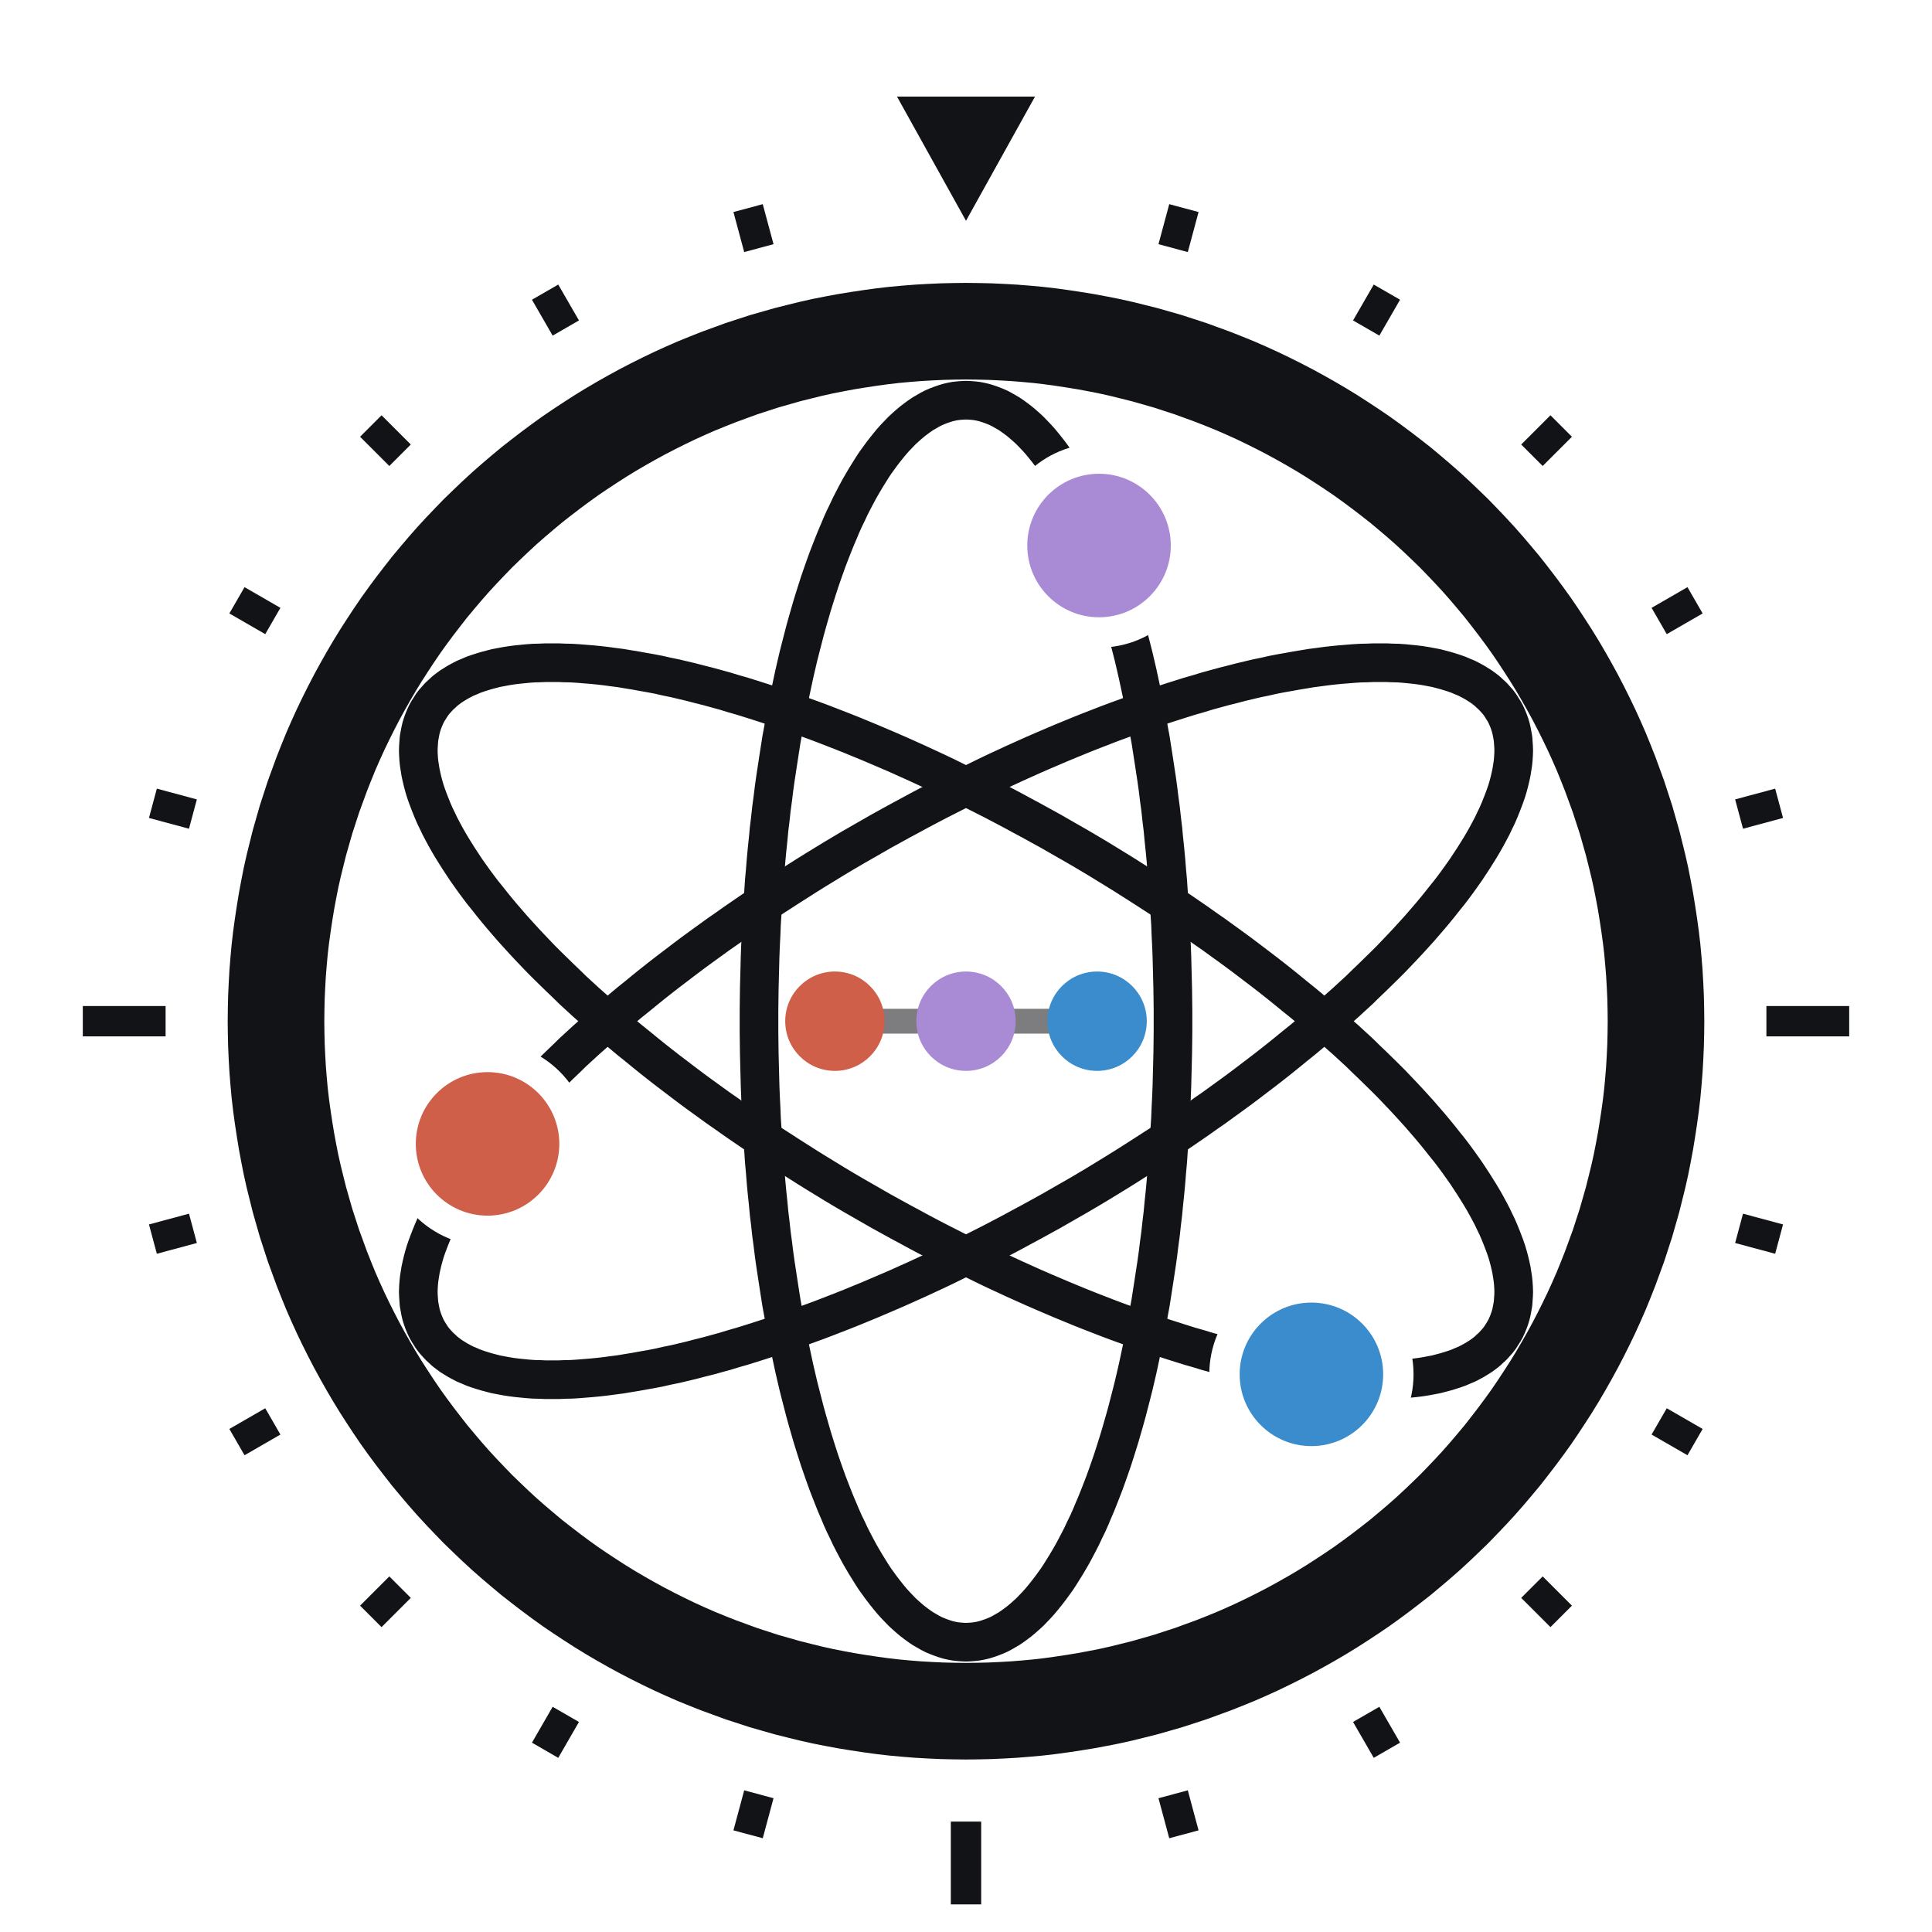
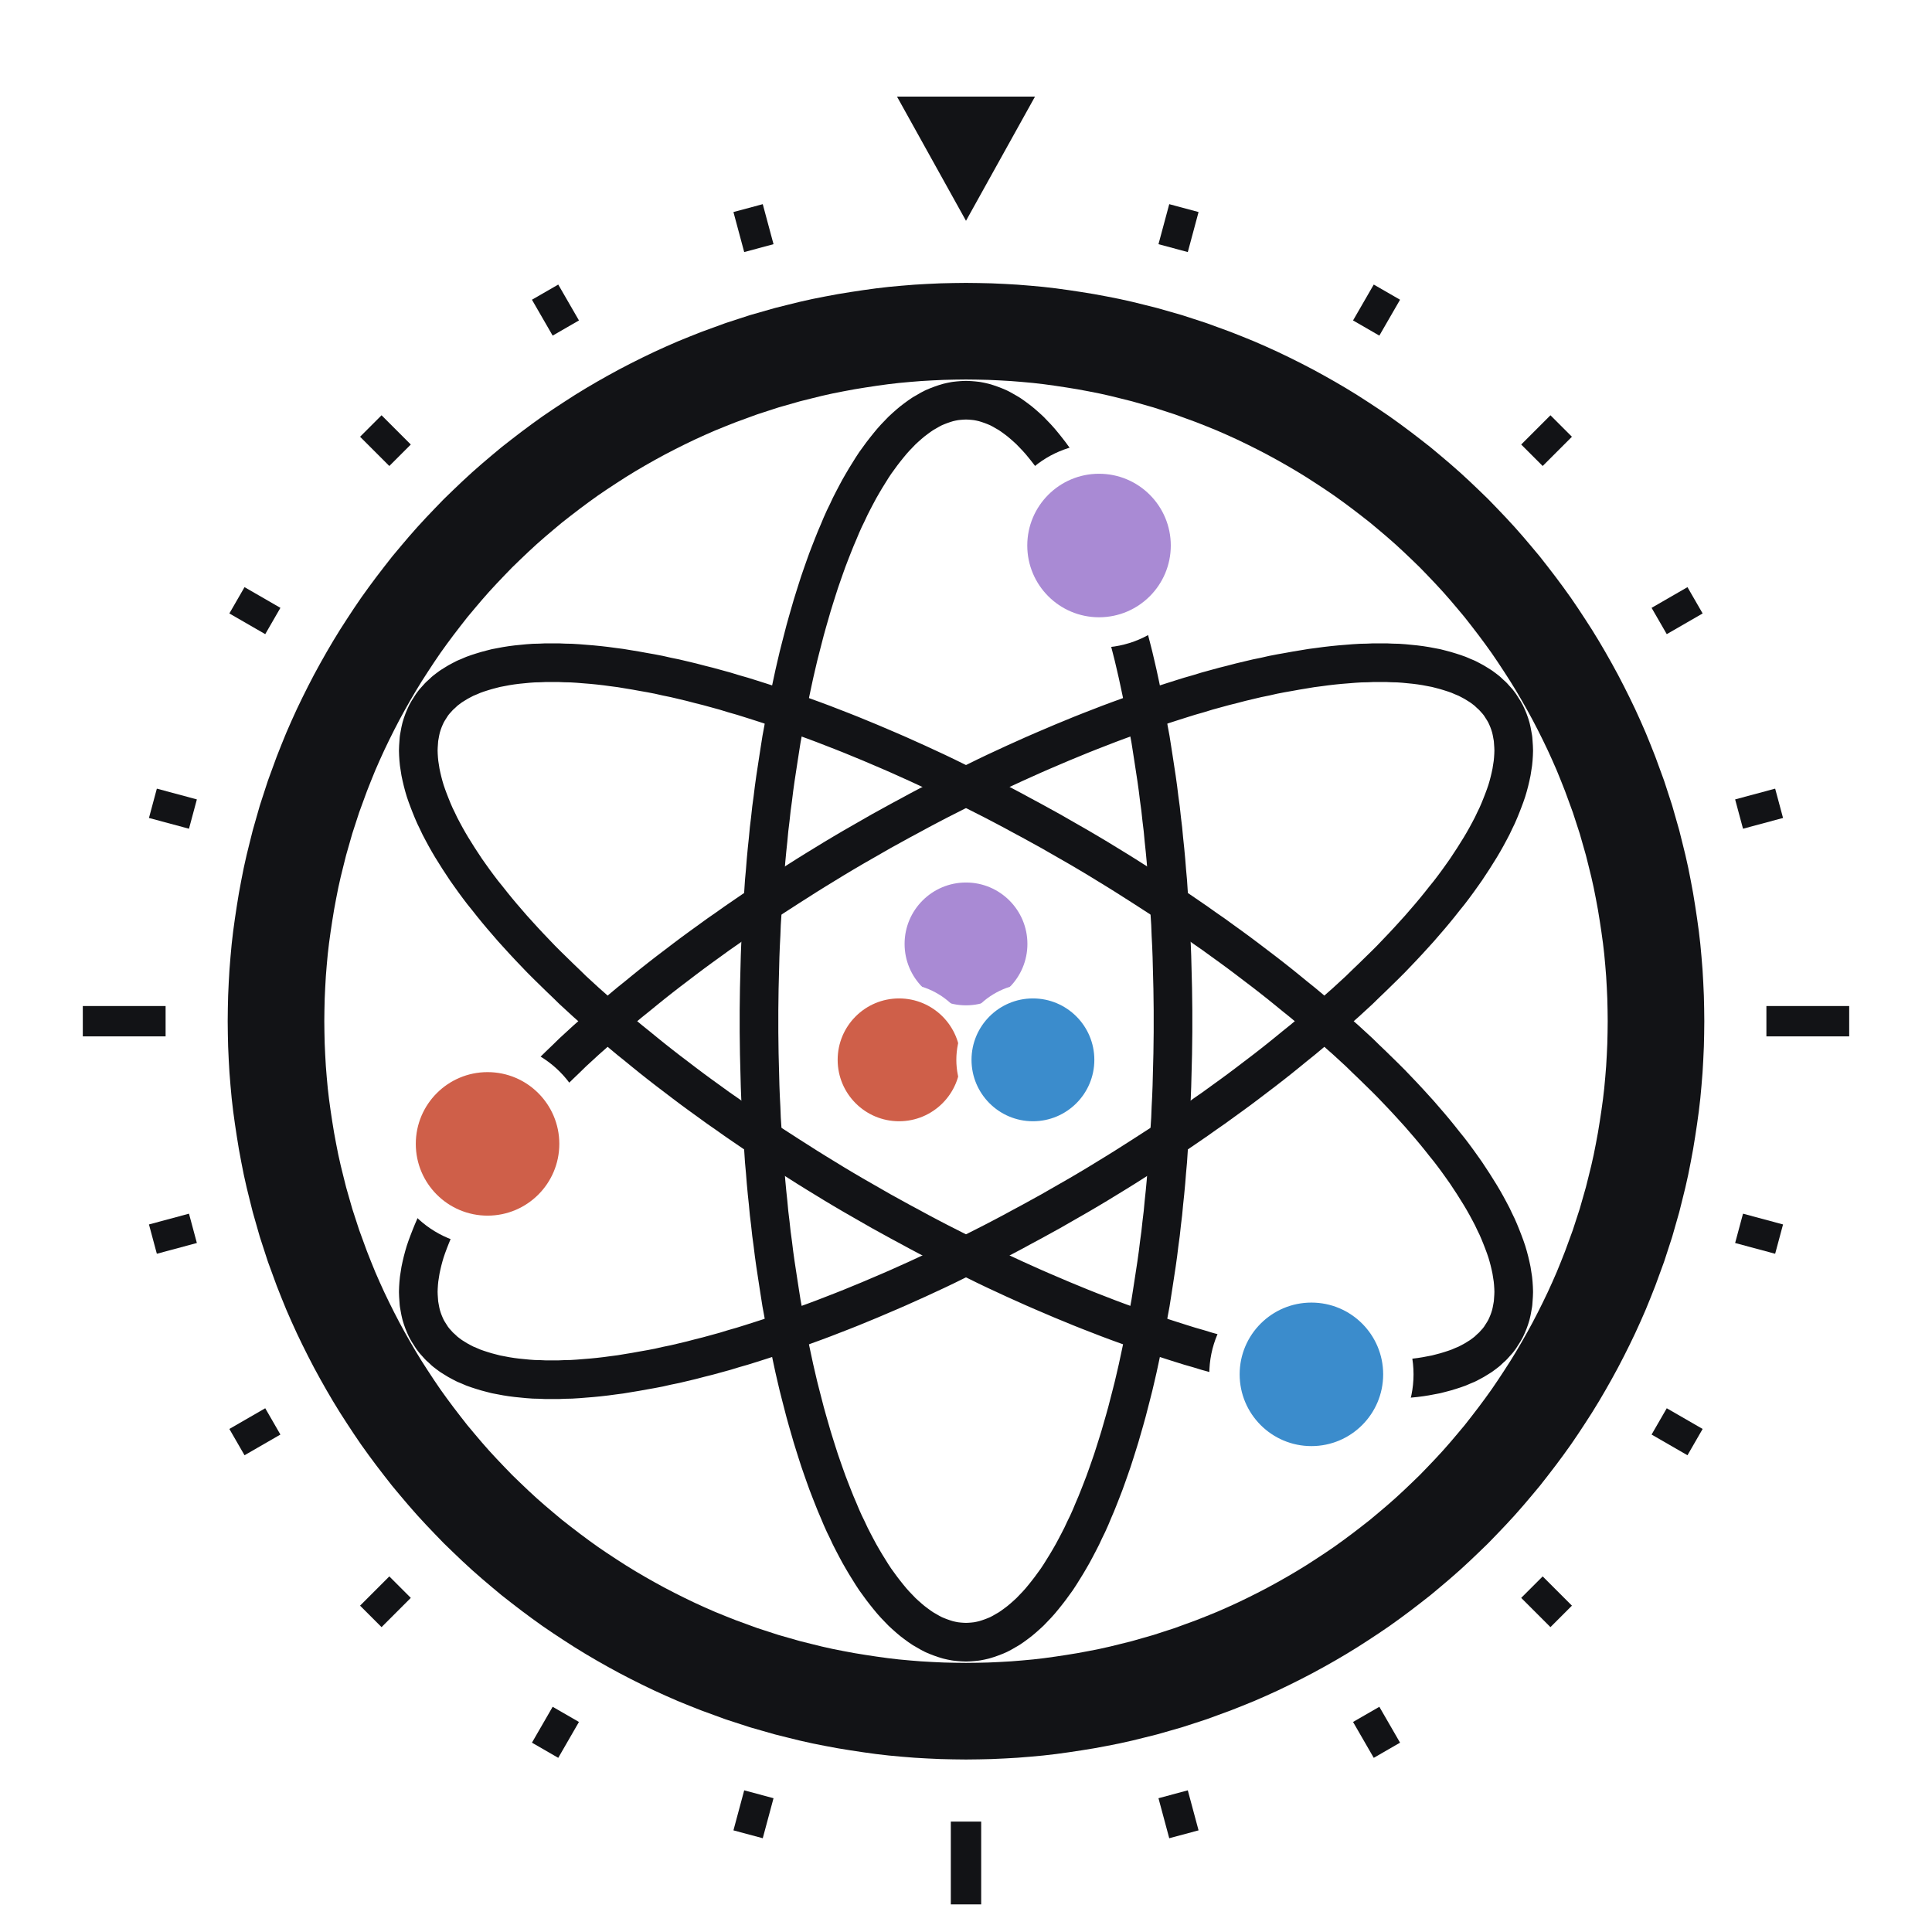
<svg xmlns="http://www.w3.org/2000/svg" viewBox="30 0 140 140" width="512" height="512">
  <rect x="30" y="0" width="140" height="140" fill="#ffffff" />
  <path d="M100 16L95 7H105Z" fill="#121316" fill-rule="evenodd" />
  <path d="M150.00 74.00L149.99 74.87L149.97 75.74L149.93 76.62L149.88 77.49L149.81 78.36L149.73 79.23L149.63 80.09L149.51 80.96L149.38 81.82L149.24 82.68L149.08 83.54L148.91 84.40L148.72 85.25L148.51 86.10L148.30 86.94L148.06 87.78L147.82 88.62L147.55 89.45L147.28 90.28L146.98 91.10L146.68 91.92L146.36 92.73L146.03 93.54L145.68 94.34L145.32 95.13L144.94 95.92L144.55 96.70L144.15 97.47L143.73 98.24L143.30 99.00L142.86 99.75L142.40 100.50L141.93 101.23L141.45 101.96L140.96 102.68L140.45 103.39L139.93 104.09L139.40 104.78L138.86 105.47L138.30 106.14L137.74 106.80L137.16 107.46L136.57 108.10L135.97 108.73L135.36 109.36L134.73 109.97L134.10 110.57L133.46 111.16L132.80 111.74L132.14 112.30L131.47 112.86L130.78 113.40L130.09 113.93L129.39 114.45L128.68 114.96L127.96 115.45L127.23 115.93L126.50 116.40L125.75 116.86L125.00 117.30L124.24 117.73L123.47 118.15L122.70 118.55L121.92 118.94L121.13 119.32L120.34 119.68L119.54 120.03L118.73 120.36L117.92 120.68L117.10 120.98L116.28 121.28L115.45 121.55L114.62 121.82L113.78 122.06L112.94 122.30L112.10 122.51L111.25 122.72L110.40 122.91L109.54 123.08L108.68 123.24L107.82 123.38L106.96 123.51L106.09 123.63L105.23 123.73L104.36 123.81L103.49 123.88L102.62 123.93L101.74 123.97L100.87 123.99L100.00 124.00L99.13 123.99L98.26 123.97L97.38 123.93L96.51 123.88L95.64 123.81L94.77 123.73L93.91 123.63L93.04 123.51L92.18 123.38L91.32 123.24L90.46 123.08L89.60 122.91L88.75 122.72L87.90 122.51L87.06 122.30L86.22 122.06L85.38 121.82L84.55 121.55L83.72 121.28L82.90 120.98L82.08 120.68L81.27 120.36L80.46 120.03L79.66 119.68L78.87 119.32L78.08 118.94L77.30 118.55L76.53 118.15L75.76 117.73L75.00 117.30L74.25 116.86L73.50 116.40L72.77 115.93L72.04 115.45L71.32 114.96L70.61 114.45L69.91 113.93L69.22 113.40L68.53 112.86L67.86 112.30L67.20 111.74L66.54 111.16L65.90 110.57L65.27 109.97L64.64 109.36L64.03 108.73L63.43 108.10L62.84 107.46L62.26 106.80L61.70 106.14L61.14 105.47L60.60 104.78L60.07 104.09L59.55 103.39L59.04 102.68L58.55 101.96L58.07 101.23L57.60 100.50L57.14 99.75L56.70 99.00L56.27 98.24L55.85 97.47L55.45 96.70L55.06 95.92L54.68 95.13L54.32 94.34L53.97 93.54L53.64 92.73L53.32 91.92L53.02 91.10L52.72 90.28L52.45 89.45L52.18 88.62L51.94 87.78L51.70 86.94L51.49 86.10L51.28 85.25L51.09 84.40L50.92 83.54L50.76 82.68L50.62 81.82L50.49 80.96L50.37 80.09L50.27 79.23L50.19 78.36L50.12 77.49L50.07 76.62L50.03 75.74L50.01 74.87L50.00 74.00L50.01 73.13L50.03 72.26L50.07 71.38L50.12 70.51L50.19 69.64L50.27 68.77L50.37 67.91L50.49 67.04L50.62 66.18L50.76 65.32L50.92 64.46L51.09 63.60L51.28 62.75L51.49 61.90L51.70 61.06L51.94 60.22L52.18 59.38L52.45 58.55L52.72 57.72L53.02 56.90L53.32 56.08L53.64 55.27L53.97 54.46L54.32 53.66L54.68 52.87L55.06 52.08L55.45 51.30L55.85 50.53L56.27 49.76L56.70 49.00L57.14 48.25L57.60 47.50L58.07 46.77L58.55 46.04L59.04 45.32L59.55 44.61L60.07 43.91L60.60 43.22L61.14 42.53L61.70 41.86L62.26 41.20L62.84 40.54L63.43 39.90L64.03 39.27L64.64 38.64L65.27 38.03L65.90 37.43L66.54 36.84L67.20 36.26L67.86 35.70L68.53 35.14L69.22 34.60L69.91 34.07L70.61 33.55L71.32 33.04L72.04 32.55L72.77 32.07L73.50 31.60L74.25 31.14L75.00 30.70L75.76 30.27L76.53 29.85L77.30 29.45L78.08 29.06L78.87 28.68L79.66 28.32L80.46 27.97L81.27 27.64L82.08 27.32L82.90 27.02L83.72 26.72L84.55 26.45L85.38 26.18L86.22 25.94L87.06 25.70L87.90 25.49L88.75 25.28L89.60 25.09L90.46 24.92L91.32 24.76L92.18 24.62L93.04 24.49L93.91 24.37L94.77 24.27L95.64 24.19L96.51 24.12L97.38 24.07L98.26 24.03L99.13 24.01L100.00 24.00L100.87 24.01L101.74 24.03L102.62 24.07L103.49 24.12L104.36 24.19L105.23 24.27L106.09 24.37L106.96 24.49L107.82 24.62L108.68 24.76L109.54 24.92L110.40 25.09L111.25 25.28L112.10 25.49L112.94 25.70L113.78 25.94L114.62 26.18L115.45 26.45L116.28 26.72L117.10 27.02L117.92 27.32L118.73 27.64L119.54 27.97L120.34 28.32L121.13 28.68L121.92 29.06L122.70 29.45L123.47 29.85L124.24 30.27L125.00 30.70L125.75 31.14L126.50 31.60L127.23 32.07L127.96 32.55L128.68 33.04L129.39 33.55L130.09 34.07L130.78 34.60L131.47 35.14L132.14 35.70L132.80 36.26L133.46 36.84L134.10 37.43L134.73 38.03L135.36 38.64L135.97 39.27L136.57 39.90L137.16 40.54L137.74 41.20L138.30 41.86L138.86 42.53L139.40 43.22L139.93 43.91L140.45 44.61L140.96 45.32L141.45 46.04L141.93 46.77L142.40 47.50L142.86 48.25L143.30 49.00L143.73 49.76L144.15 50.53L144.55 51.30L144.94 52.08L145.32 52.87L145.68 53.66L146.03 54.46L146.36 55.27L146.68 56.08L146.98 56.90L147.28 57.72L147.55 58.55L147.82 59.38L148.06 60.22L148.30 61.06L148.51 61.90L148.72 62.75L148.91 63.60L149.08 64.46L149.24 65.32L149.38 66.18L149.51 67.04L149.63 67.91L149.73 68.77L149.81 69.64L149.88 70.51L149.93 71.38L149.97 72.26L149.99 73.13Z" fill="none" stroke="#121316" stroke-width="7" stroke-linejoin="round" />
  <path d="M138.97 96.50L138.83 96.72L138.69 96.94L138.53 97.15L138.35 97.35L138.17 97.55L137.97 97.73L137.77 97.92L137.55 98.09L137.32 98.26L137.08 98.41L136.82 98.57L136.56 98.71L136.29 98.85L136.00 98.97L135.70 99.10L135.39 99.21L135.08 99.31L134.75 99.41L134.41 99.50L134.06 99.59L133.69 99.66L133.32 99.73L132.94 99.79L132.55 99.84L132.15 99.88L131.74 99.92L131.32 99.95L130.89 99.96L130.45 99.98L130.00 99.98L129.54 99.98L129.08 99.96L128.60 99.95L128.11 99.92L127.62 99.88L127.12 99.84L126.61 99.79L126.09 99.73L125.57 99.66L125.03 99.59L124.49 99.50L123.94 99.41L123.39 99.31L122.82 99.21L122.25 99.10L121.68 98.97L121.09 98.85L120.50 98.71L119.91 98.57L119.30 98.41L118.70 98.26L118.08 98.09L117.46 97.92L116.84 97.73L116.21 97.55L115.57 97.35L114.94 97.15L114.29 96.94L113.64 96.72L112.99 96.50L112.33 96.27L111.67 96.03L111.01 95.79L110.34 95.54L109.67 95.28L109.00 95.02L108.32 94.75L107.64 94.47L106.96 94.19L106.28 93.90L105.60 93.61L104.91 93.31L104.22 93.00L103.53 92.69L102.84 92.37L102.15 92.05L101.46 91.72L100.77 91.38L100.07 91.04L99.38 90.70L98.69 90.35L98.00 90.00L97.31 89.64L96.61 89.27L95.93 88.90L95.24 88.53L94.55 88.15L93.86 87.77L93.18 87.38L92.50 86.99L91.82 86.60L91.14 86.20L90.47 85.80L89.80 85.39L89.13 84.98L88.47 84.57L87.81 84.15L87.15 83.73L86.50 83.31L85.85 82.89L85.20 82.46L84.56 82.03L83.93 81.60L83.29 81.16L82.67 80.72L82.05 80.29L81.43 79.84L80.82 79.40L80.22 78.96L79.62 78.51L79.03 78.06L78.45 77.62L77.87 77.17L77.30 76.72L76.73 76.26L76.18 75.81L75.62 75.36L75.08 74.91L74.55 74.45L74.02 74.00L73.50 73.55L72.99 73.09L72.48 72.64L71.99 72.19L71.50 71.74L71.03 71.28L70.56 70.83L70.10 70.38L69.65 69.94L69.20 69.49L68.77 69.04L68.35 68.60L67.94 68.16L67.53 67.71L67.14 67.28L66.76 66.84L66.38 66.40L66.02 65.97L65.67 65.54L65.33 65.11L64.99 64.69L64.67 64.27L64.36 63.85L64.06 63.43L63.77 63.02L63.50 62.61L63.23 62.20L62.98 61.80L62.73 61.40L62.50 61.01L62.28 60.62L62.07 60.23L61.87 59.85L61.69 59.47L61.51 59.10L61.35 58.73L61.20 58.36L61.06 58.00L60.93 57.65L60.81 57.30L60.71 56.96L60.62 56.62L60.54 56.28L60.47 55.95L60.42 55.63L60.37 55.31L60.34 55.00L60.32 54.69L60.31 54.39L60.32 54.10L60.34 53.81L60.36 53.53L60.41 53.25L60.46 52.98L60.52 52.72L60.60 52.46L60.69 52.21L60.79 51.97L60.90 51.73L61.03 51.50L61.17 51.28L61.31 51.06L61.47 50.85L61.65 50.65L61.83 50.45L62.03 50.27L62.23 50.08L62.45 49.91L62.68 49.74L62.92 49.59L63.18 49.43L63.44 49.29L63.71 49.15L64.00 49.03L64.30 48.90L64.61 48.79L64.92 48.69L65.25 48.59L65.59 48.50L65.94 48.41L66.31 48.34L66.68 48.27L67.06 48.21L67.45 48.16L67.85 48.12L68.26 48.08L68.68 48.05L69.11 48.04L69.55 48.02L70.00 48.02L70.46 48.02L70.92 48.04L71.40 48.05L71.89 48.08L72.38 48.12L72.88 48.16L73.39 48.21L73.91 48.27L74.43 48.34L74.97 48.41L75.51 48.50L76.06 48.59L76.61 48.69L77.18 48.79L77.75 48.90L78.32 49.03L78.91 49.15L79.50 49.29L80.09 49.43L80.70 49.59L81.30 49.74L81.92 49.91L82.54 50.08L83.16 50.27L83.79 50.45L84.43 50.65L85.06 50.85L85.71 51.06L86.36 51.28L87.01 51.50L87.67 51.73L88.33 51.97L88.99 52.21L89.66 52.46L90.33 52.72L91.00 52.98L91.68 53.25L92.36 53.53L93.04 53.81L93.72 54.10L94.40 54.39L95.09 54.69L95.78 55.00L96.47 55.31L97.16 55.63L97.85 55.95L98.54 56.28L99.23 56.62L99.93 56.96L100.62 57.30L101.31 57.65L102.00 58.00L102.69 58.36L103.39 58.73L104.07 59.10L104.76 59.47L105.45 59.85L106.14 60.23L106.82 60.62L107.50 61.01L108.18 61.40L108.86 61.80L109.53 62.20L110.20 62.61L110.87 63.02L111.53 63.43L112.19 63.85L112.85 64.27L113.50 64.69L114.15 65.11L114.80 65.54L115.44 65.97L116.07 66.40L116.71 66.84L117.33 67.28L117.95 67.71L118.57 68.16L119.18 68.60L119.78 69.04L120.38 69.49L120.97 69.94L121.55 70.38L122.13 70.83L122.70 71.28L123.27 71.74L123.82 72.19L124.38 72.64L124.92 73.09L125.45 73.55L125.98 74.00L126.50 74.45L127.01 74.91L127.52 75.36L128.01 75.81L128.50 76.26L128.97 76.72L129.44 77.17L129.90 77.62L130.35 78.06L130.80 78.51L131.23 78.96L131.65 79.40L132.06 79.84L132.47 80.29L132.86 80.72L133.24 81.16L133.62 81.60L133.98 82.03L134.33 82.46L134.67 82.89L135.01 83.31L135.33 83.73L135.64 84.15L135.94 84.57L136.23 84.98L136.50 85.39L136.77 85.80L137.02 86.20L137.27 86.60L137.50 86.99L137.72 87.38L137.93 87.77L138.13 88.15L138.31 88.53L138.49 88.90L138.65 89.27L138.80 89.64L138.94 90.00L139.07 90.35L139.19 90.70L139.29 91.04L139.38 91.38L139.46 91.72L139.53 92.05L139.58 92.37L139.63 92.69L139.66 93.00L139.68 93.31L139.69 93.61L139.68 93.90L139.66 94.19L139.64 94.47L139.59 94.75L139.54 95.02L139.48 95.28L139.40 95.54L139.31 95.79L139.21 96.03L139.10 96.27Z" fill="none" stroke="#121316" stroke-width="2.8" stroke-linejoin="round" />
  <path d="M138.97 51.50L139.10 51.73L139.21 51.97L139.31 52.21L139.40 52.46L139.48 52.72L139.54 52.98L139.59 53.25L139.64 53.53L139.66 53.81L139.68 54.10L139.69 54.39L139.68 54.69L139.66 55.00L139.63 55.31L139.58 55.63L139.53 55.95L139.46 56.28L139.38 56.62L139.29 56.96L139.19 57.30L139.07 57.65L138.94 58.00L138.80 58.36L138.65 58.73L138.49 59.10L138.31 59.47L138.13 59.85L137.93 60.23L137.72 60.62L137.50 61.01L137.27 61.40L137.02 61.80L136.77 62.20L136.50 62.61L136.23 63.02L135.94 63.43L135.64 63.85L135.33 64.27L135.01 64.69L134.67 65.11L134.33 65.54L133.98 65.97L133.62 66.40L133.24 66.84L132.86 67.28L132.47 67.71L132.06 68.16L131.65 68.60L131.23 69.04L130.80 69.49L130.35 69.94L129.90 70.38L129.44 70.83L128.97 71.28L128.50 71.74L128.01 72.19L127.52 72.64L127.01 73.09L126.50 73.55L125.98 74.00L125.45 74.45L124.92 74.91L124.38 75.36L123.82 75.81L123.27 76.26L122.70 76.72L122.13 77.17L121.55 77.62L120.97 78.06L120.38 78.51L119.78 78.96L119.18 79.40L118.57 79.84L117.95 80.29L117.33 80.72L116.71 81.16L116.07 81.60L115.44 82.03L114.80 82.46L114.15 82.89L113.50 83.31L112.85 83.73L112.19 84.15L111.53 84.57L110.87 84.98L110.20 85.39L109.53 85.80L108.86 86.20L108.18 86.60L107.50 86.99L106.82 87.38L106.14 87.77L105.45 88.15L104.76 88.53L104.07 88.90L103.39 89.27L102.69 89.64L102.00 90.00L101.31 90.35L100.62 90.70L99.93 91.04L99.23 91.38L98.54 91.72L97.85 92.05L97.16 92.37L96.47 92.69L95.78 93.00L95.09 93.31L94.40 93.61L93.72 93.90L93.04 94.19L92.36 94.47L91.68 94.75L91.00 95.02L90.33 95.28L89.66 95.54L88.99 95.79L88.33 96.03L87.67 96.27L87.01 96.50L86.36 96.72L85.71 96.94L85.06 97.15L84.43 97.35L83.79 97.55L83.16 97.73L82.54 97.92L81.92 98.09L81.30 98.26L80.70 98.41L80.09 98.57L79.50 98.71L78.91 98.85L78.32 98.97L77.75 99.10L77.18 99.21L76.61 99.31L76.06 99.41L75.51 99.50L74.97 99.59L74.43 99.66L73.91 99.73L73.39 99.79L72.88 99.84L72.38 99.88L71.89 99.92L71.40 99.95L70.92 99.96L70.46 99.98L70.00 99.98L69.55 99.98L69.11 99.96L68.68 99.95L68.26 99.92L67.85 99.88L67.45 99.84L67.06 99.79L66.68 99.73L66.31 99.66L65.94 99.59L65.59 99.50L65.25 99.41L64.92 99.31L64.61 99.21L64.30 99.10L64.00 98.97L63.71 98.85L63.44 98.71L63.18 98.57L62.92 98.41L62.68 98.26L62.45 98.09L62.23 97.92L62.03 97.73L61.83 97.55L61.65 97.35L61.47 97.15L61.31 96.94L61.17 96.72L61.03 96.50L60.90 96.27L60.79 96.03L60.69 95.79L60.60 95.54L60.52 95.28L60.46 95.02L60.41 94.75L60.36 94.47L60.34 94.19L60.32 93.90L60.31 93.61L60.32 93.31L60.34 93.00L60.37 92.69L60.42 92.37L60.47 92.05L60.54 91.72L60.62 91.38L60.71 91.04L60.81 90.70L60.93 90.35L61.06 90.00L61.20 89.64L61.35 89.27L61.51 88.90L61.69 88.53L61.87 88.15L62.07 87.77L62.28 87.38L62.50 86.99L62.73 86.60L62.98 86.20L63.23 85.80L63.50 85.39L63.77 84.98L64.06 84.57L64.36 84.15L64.67 83.73L64.99 83.31L65.33 82.89L65.67 82.46L66.02 82.03L66.38 81.60L66.76 81.16L67.14 80.72L67.53 80.29L67.94 79.84L68.35 79.40L68.77 78.96L69.20 78.51L69.65 78.06L70.10 77.62L70.56 77.17L71.03 76.72L71.50 76.26L71.99 75.81L72.48 75.36L72.99 74.91L73.50 74.45L74.02 74.00L74.55 73.55L75.08 73.09L75.62 72.64L76.18 72.19L76.73 71.74L77.30 71.28L77.87 70.83L78.45 70.38L79.03 69.94L79.62 69.49L80.22 69.04L80.82 68.60L81.43 68.16L82.05 67.71L82.67 67.28L83.29 66.84L83.93 66.40L84.56 65.97L85.20 65.54L85.85 65.11L86.50 64.69L87.15 64.27L87.81 63.85L88.47 63.43L89.13 63.02L89.80 62.61L90.47 62.20L91.14 61.80L91.82 61.40L92.50 61.01L93.18 60.62L93.86 60.23L94.55 59.85L95.24 59.47L95.93 59.10L96.61 58.73L97.31 58.36L98.00 58.00L98.69 57.65L99.38 57.30L100.07 56.96L100.77 56.62L101.46 56.28L102.15 55.95L102.84 55.63L103.53 55.31L104.22 55.00L104.91 54.69L105.60 54.39L106.28 54.10L106.96 53.81L107.64 53.53L108.32 53.25L109.00 52.98L109.67 52.72L110.34 52.46L111.01 52.21L111.67 51.97L112.33 51.73L112.99 51.50L113.64 51.28L114.29 51.06L114.94 50.85L115.57 50.65L116.21 50.45L116.84 50.27L117.46 50.08L118.08 49.91L118.70 49.74L119.30 49.59L119.91 49.43L120.50 49.29L121.09 49.15L121.68 49.03L122.25 48.90L122.82 48.79L123.39 48.69L123.94 48.59L124.49 48.50L125.03 48.41L125.57 48.34L126.09 48.27L126.61 48.21L127.12 48.16L127.62 48.12L128.11 48.08L128.60 48.05L129.08 48.04L129.54 48.02L130.00 48.02L130.45 48.02L130.89 48.04L131.32 48.05L131.74 48.08L132.15 48.12L132.55 48.16L132.94 48.21L133.32 48.27L133.69 48.34L134.06 48.41L134.41 48.50L134.75 48.59L135.08 48.69L135.39 48.79L135.70 48.90L136.00 49.03L136.29 49.15L136.56 49.29L136.82 49.43L137.08 49.59L137.32 49.74L137.55 49.91L137.77 50.08L137.97 50.27L138.17 50.45L138.35 50.65L138.53 50.85L138.69 51.06L138.83 51.28Z" fill="none" stroke="#121316" stroke-width="2.8" stroke-linejoin="round" />
  <path d="M100.00 119.00L99.74 118.99L99.48 118.97L99.21 118.94L98.95 118.89L98.69 118.83L98.43 118.75L98.17 118.66L97.91 118.56L97.65 118.45L97.40 118.32L97.14 118.17L96.88 118.02L96.63 117.85L96.37 117.66L96.12 117.47L95.87 117.26L95.61 117.03L95.36 116.80L95.12 116.55L94.87 116.29L94.62 116.01L94.38 115.72L94.14 115.42L93.90 115.11L93.66 114.78L93.42 114.45L93.19 114.10L92.96 113.73L92.73 113.36L92.50 112.97L92.27 112.57L92.05 112.16L91.83 111.74L91.61 111.31L91.40 110.86L91.18 110.41L90.97 109.94L90.77 109.46L90.56 108.97L90.36 108.47L90.16 107.96L89.96 107.44L89.77 106.91L89.58 106.37L89.39 105.82L89.21 105.26L89.03 104.69L88.85 104.11L88.68 103.52L88.51 102.93L88.34 102.32L88.18 101.70L88.02 101.08L87.86 100.45L87.71 99.81L87.56 99.16L87.42 98.51L87.28 97.85L87.14 97.18L87.01 96.50L86.88 95.82L86.76 95.13L86.63 94.43L86.52 93.73L86.41 93.02L86.30 92.30L86.19 91.58L86.09 90.86L86.00 90.13L85.90 89.39L85.82 88.65L85.73 87.91L85.66 87.16L85.58 86.40L85.51 85.65L85.45 84.89L85.38 84.12L85.33 83.36L85.28 82.59L85.23 81.81L85.18 81.04L85.15 80.26L85.11 79.48L85.08 78.70L85.06 77.92L85.04 77.14L85.02 76.36L85.01 75.57L85.00 74.79L85.00 74.00L85.00 73.21L85.01 72.43L85.02 71.64L85.04 70.86L85.06 70.08L85.08 69.30L85.11 68.52L85.15 67.74L85.18 66.96L85.23 66.19L85.28 65.41L85.33 64.64L85.38 63.88L85.45 63.11L85.51 62.35L85.58 61.60L85.66 60.84L85.73 60.09L85.82 59.35L85.90 58.61L86.00 57.87L86.09 57.14L86.19 56.42L86.30 55.70L86.41 54.98L86.52 54.27L86.63 53.57L86.76 52.87L86.88 52.18L87.01 51.50L87.14 50.82L87.28 50.15L87.42 49.49L87.56 48.84L87.71 48.19L87.86 47.55L88.02 46.92L88.18 46.30L88.34 45.68L88.51 45.07L88.68 44.48L88.85 43.89L89.03 43.31L89.21 42.74L89.39 42.18L89.58 41.63L89.77 41.09L89.96 40.56L90.16 40.04L90.36 39.53L90.56 39.03L90.77 38.54L90.97 38.06L91.18 37.59L91.40 37.14L91.61 36.69L91.83 36.26L92.05 35.84L92.27 35.43L92.50 35.03L92.73 34.64L92.96 34.27L93.19 33.90L93.42 33.55L93.66 33.22L93.90 32.89L94.14 32.58L94.38 32.28L94.62 31.99L94.87 31.71L95.12 31.45L95.36 31.20L95.61 30.97L95.87 30.74L96.12 30.53L96.37 30.34L96.63 30.15L96.88 29.98L97.14 29.83L97.40 29.68L97.65 29.55L97.91 29.44L98.17 29.34L98.43 29.25L98.69 29.17L98.95 29.11L99.21 29.06L99.48 29.03L99.74 29.01L100.00 29.00L100.26 29.01L100.52 29.03L100.79 29.06L101.05 29.11L101.31 29.17L101.57 29.25L101.83 29.34L102.09 29.44L102.35 29.55L102.60 29.68L102.86 29.83L103.12 29.98L103.37 30.15L103.63 30.34L103.88 30.53L104.13 30.74L104.39 30.97L104.64 31.20L104.88 31.45L105.13 31.71L105.38 31.99L105.62 32.28L105.86 32.58L106.10 32.89L106.34 33.22L106.58 33.55L106.81 33.90L107.04 34.27L107.27 34.64L107.50 35.03L107.73 35.43L107.95 35.84L108.17 36.26L108.39 36.69L108.60 37.14L108.82 37.59L109.03 38.06L109.23 38.54L109.44 39.03L109.64 39.53L109.84 40.04L110.04 40.56L110.23 41.09L110.42 41.63L110.61 42.18L110.79 42.74L110.97 43.31L111.15 43.89L111.32 44.48L111.49 45.07L111.66 45.68L111.82 46.30L111.98 46.92L112.14 47.55L112.29 48.19L112.44 48.84L112.58 49.49L112.72 50.15L112.86 50.82L112.99 51.50L113.12 52.18L113.24 52.87L113.37 53.57L113.48 54.27L113.59 54.98L113.70 55.70L113.81 56.42L113.91 57.14L114.00 57.87L114.10 58.61L114.18 59.35L114.27 60.09L114.34 60.84L114.42 61.60L114.49 62.35L114.55 63.11L114.62 63.88L114.67 64.64L114.72 65.41L114.77 66.19L114.82 66.96L114.85 67.74L114.89 68.52L114.92 69.30L114.94 70.08L114.96 70.86L114.98 71.64L114.99 72.43L115.00 73.21L115.00 74.00L115.00 74.79L114.99 75.57L114.98 76.36L114.96 77.14L114.94 77.92L114.92 78.70L114.89 79.48L114.85 80.26L114.82 81.04L114.77 81.81L114.72 82.59L114.67 83.36L114.62 84.12L114.55 84.89L114.49 85.65L114.42 86.40L114.34 87.16L114.27 87.91L114.18 88.65L114.10 89.39L114.00 90.13L113.91 90.86L113.81 91.58L113.70 92.30L113.59 93.02L113.48 93.73L113.37 94.43L113.24 95.13L113.12 95.82L112.99 96.50L112.86 97.18L112.72 97.85L112.58 98.51L112.44 99.16L112.29 99.81L112.14 100.45L111.98 101.08L111.82 101.70L111.66 102.32L111.49 102.93L111.32 103.52L111.15 104.11L110.97 104.69L110.79 105.26L110.61 105.82L110.42 106.37L110.23 106.91L110.04 107.44L109.84 107.96L109.64 108.47L109.44 108.97L109.23 109.46L109.03 109.94L108.82 110.41L108.60 110.86L108.39 111.31L108.17 111.74L107.95 112.16L107.73 112.57L107.50 112.97L107.27 113.36L107.04 113.73L106.81 114.10L106.58 114.45L106.34 114.78L106.10 115.11L105.86 115.42L105.62 115.72L105.38 116.01L105.13 116.29L104.88 116.55L104.64 116.80L104.39 117.03L104.13 117.26L103.88 117.47L103.63 117.66L103.37 117.85L103.12 118.02L102.86 118.17L102.60 118.32L102.35 118.45L102.09 118.56L101.83 118.66L101.57 118.75L101.31 118.83L101.05 118.89L100.79 118.94L100.52 118.97L100.26 118.99Z" fill="none" stroke="#121316" stroke-width="2.8" stroke-linejoin="round" />
  <path d="M115.01 17.98L115.79 15.08M129.00 23.77L130.50 21.17M141.01 32.99L143.13 30.87M150.23 45.00L152.83 43.50M156.02 58.99L158.92 58.21M158.00 74.00L164.00 74.00M156.02 89.01L158.92 89.79M150.23 103.00L152.83 104.50M141.01 115.01L143.13 117.13M129.00 124.23L130.50 126.83M115.01 130.02L115.79 132.92M100.00 132.00L100.00 138.00M84.99 130.02L84.21 132.92M71.00 124.23L69.50 126.83M58.99 115.01L56.87 117.13M49.77 103.00L47.17 104.50M43.98 89.01L41.08 89.79M42.00 74.00L36.00 74.00M43.98 58.99L41.08 58.21M49.77 45.00L47.17 43.50M58.99 32.99L56.87 30.87M71.00 23.77L69.50 21.17M84.99 17.98L84.21 15.08" fill="none" stroke="#121316" stroke-width="2.2" stroke-linejoin="round" />
-   <path d="M90.5 74H109.5" stroke="#121316" stroke-width="1.8" opacity=".55" />
-   <circle cx="90.5" cy="74" r="3.6" fill="#cf5f49" />
-   <circle cx="100" cy="74" r="3.6" fill="#a98ad4" />
-   <circle cx="109.5" cy="74" r="3.6" fill="#3b8ccc" />
+   <circle cx="100.00" cy="68.40" r="5.0" fill="#a98ad4" stroke="#ffffff" stroke-width="1.1" />
+   <circle cx="95.15" cy="76.80" r="5.0" fill="#cf5f49" stroke="#ffffff" stroke-width="1.1" />
+   <circle cx="104.85" cy="76.80" r="5.0" fill="#3b8ccc" stroke="#ffffff" stroke-width="1.1" />
  <circle cx="109.64" cy="39.53" r="7.4" fill="#ffffff" />
  <circle cx="109.64" cy="39.53" r="5.2" fill="#a98ad4" />
  <circle cx="65.33" cy="82.89" r="7.4" fill="#ffffff" />
  <circle cx="65.33" cy="82.89" r="5.2" fill="#cf5f49" />
  <circle cx="125.03" cy="99.59" r="7.4" fill="#ffffff" />
  <circle cx="125.03" cy="99.59" r="5.2" fill="#3b8ccc" />
</svg>
